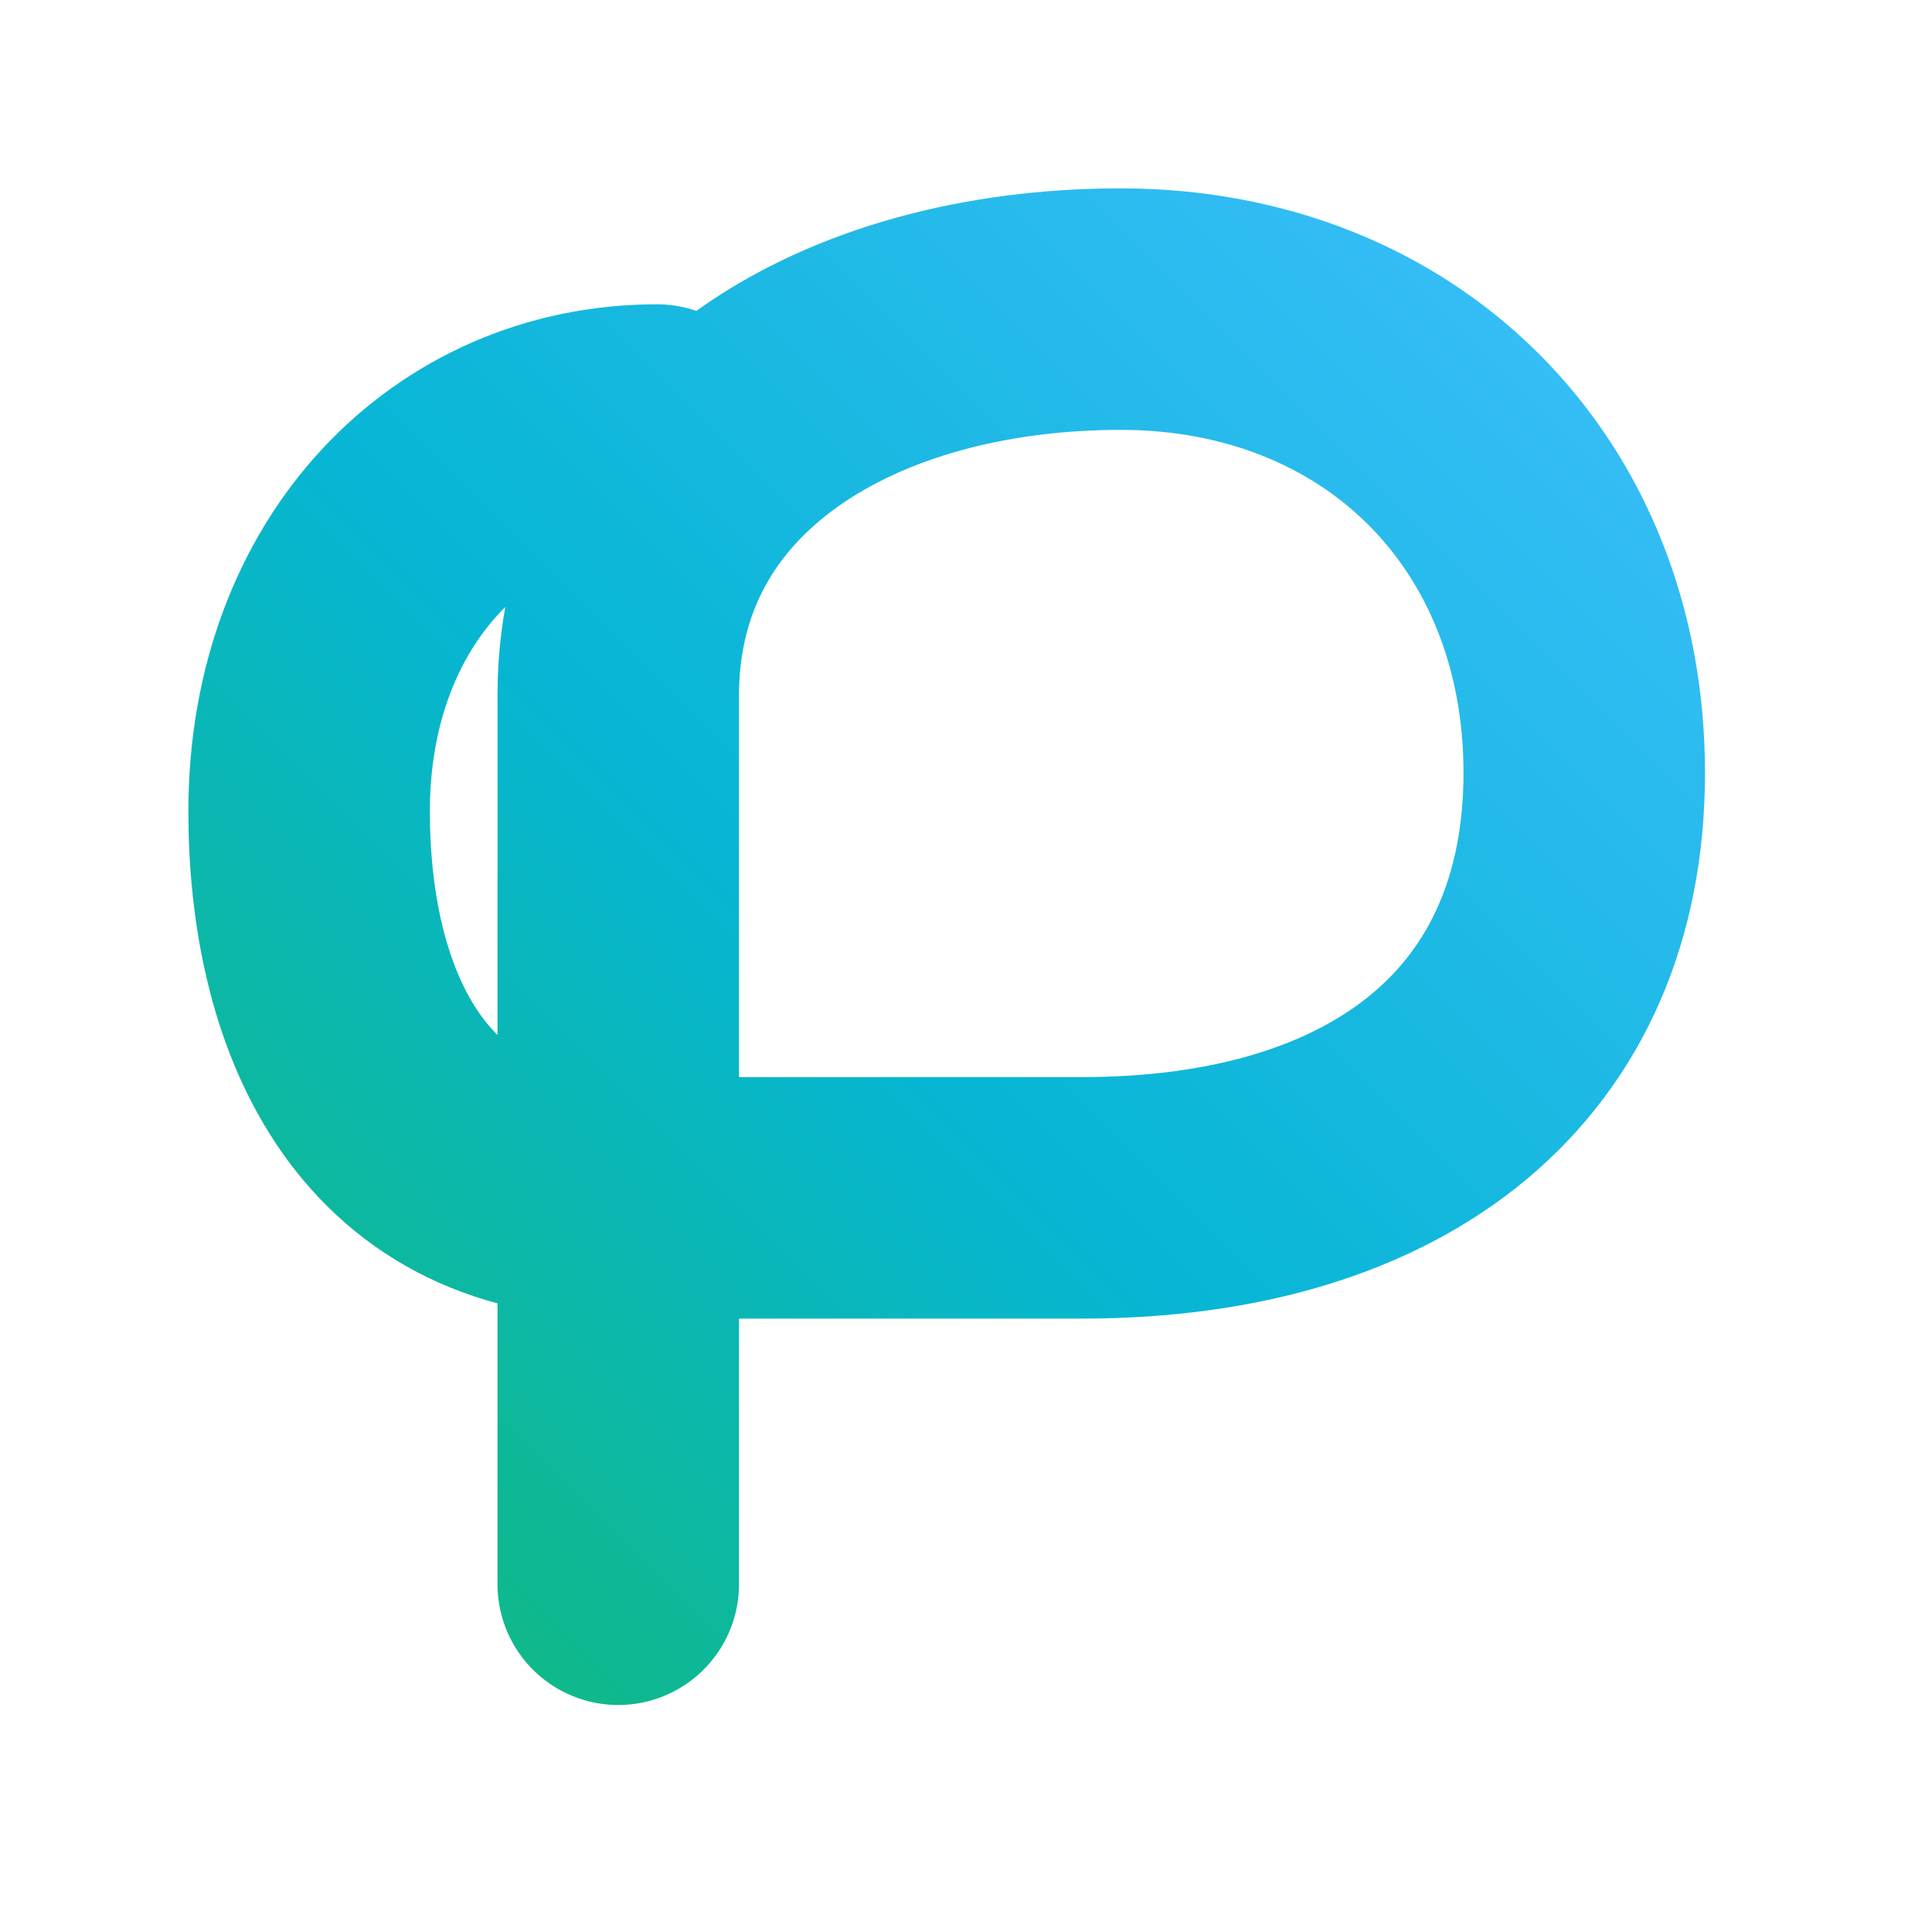
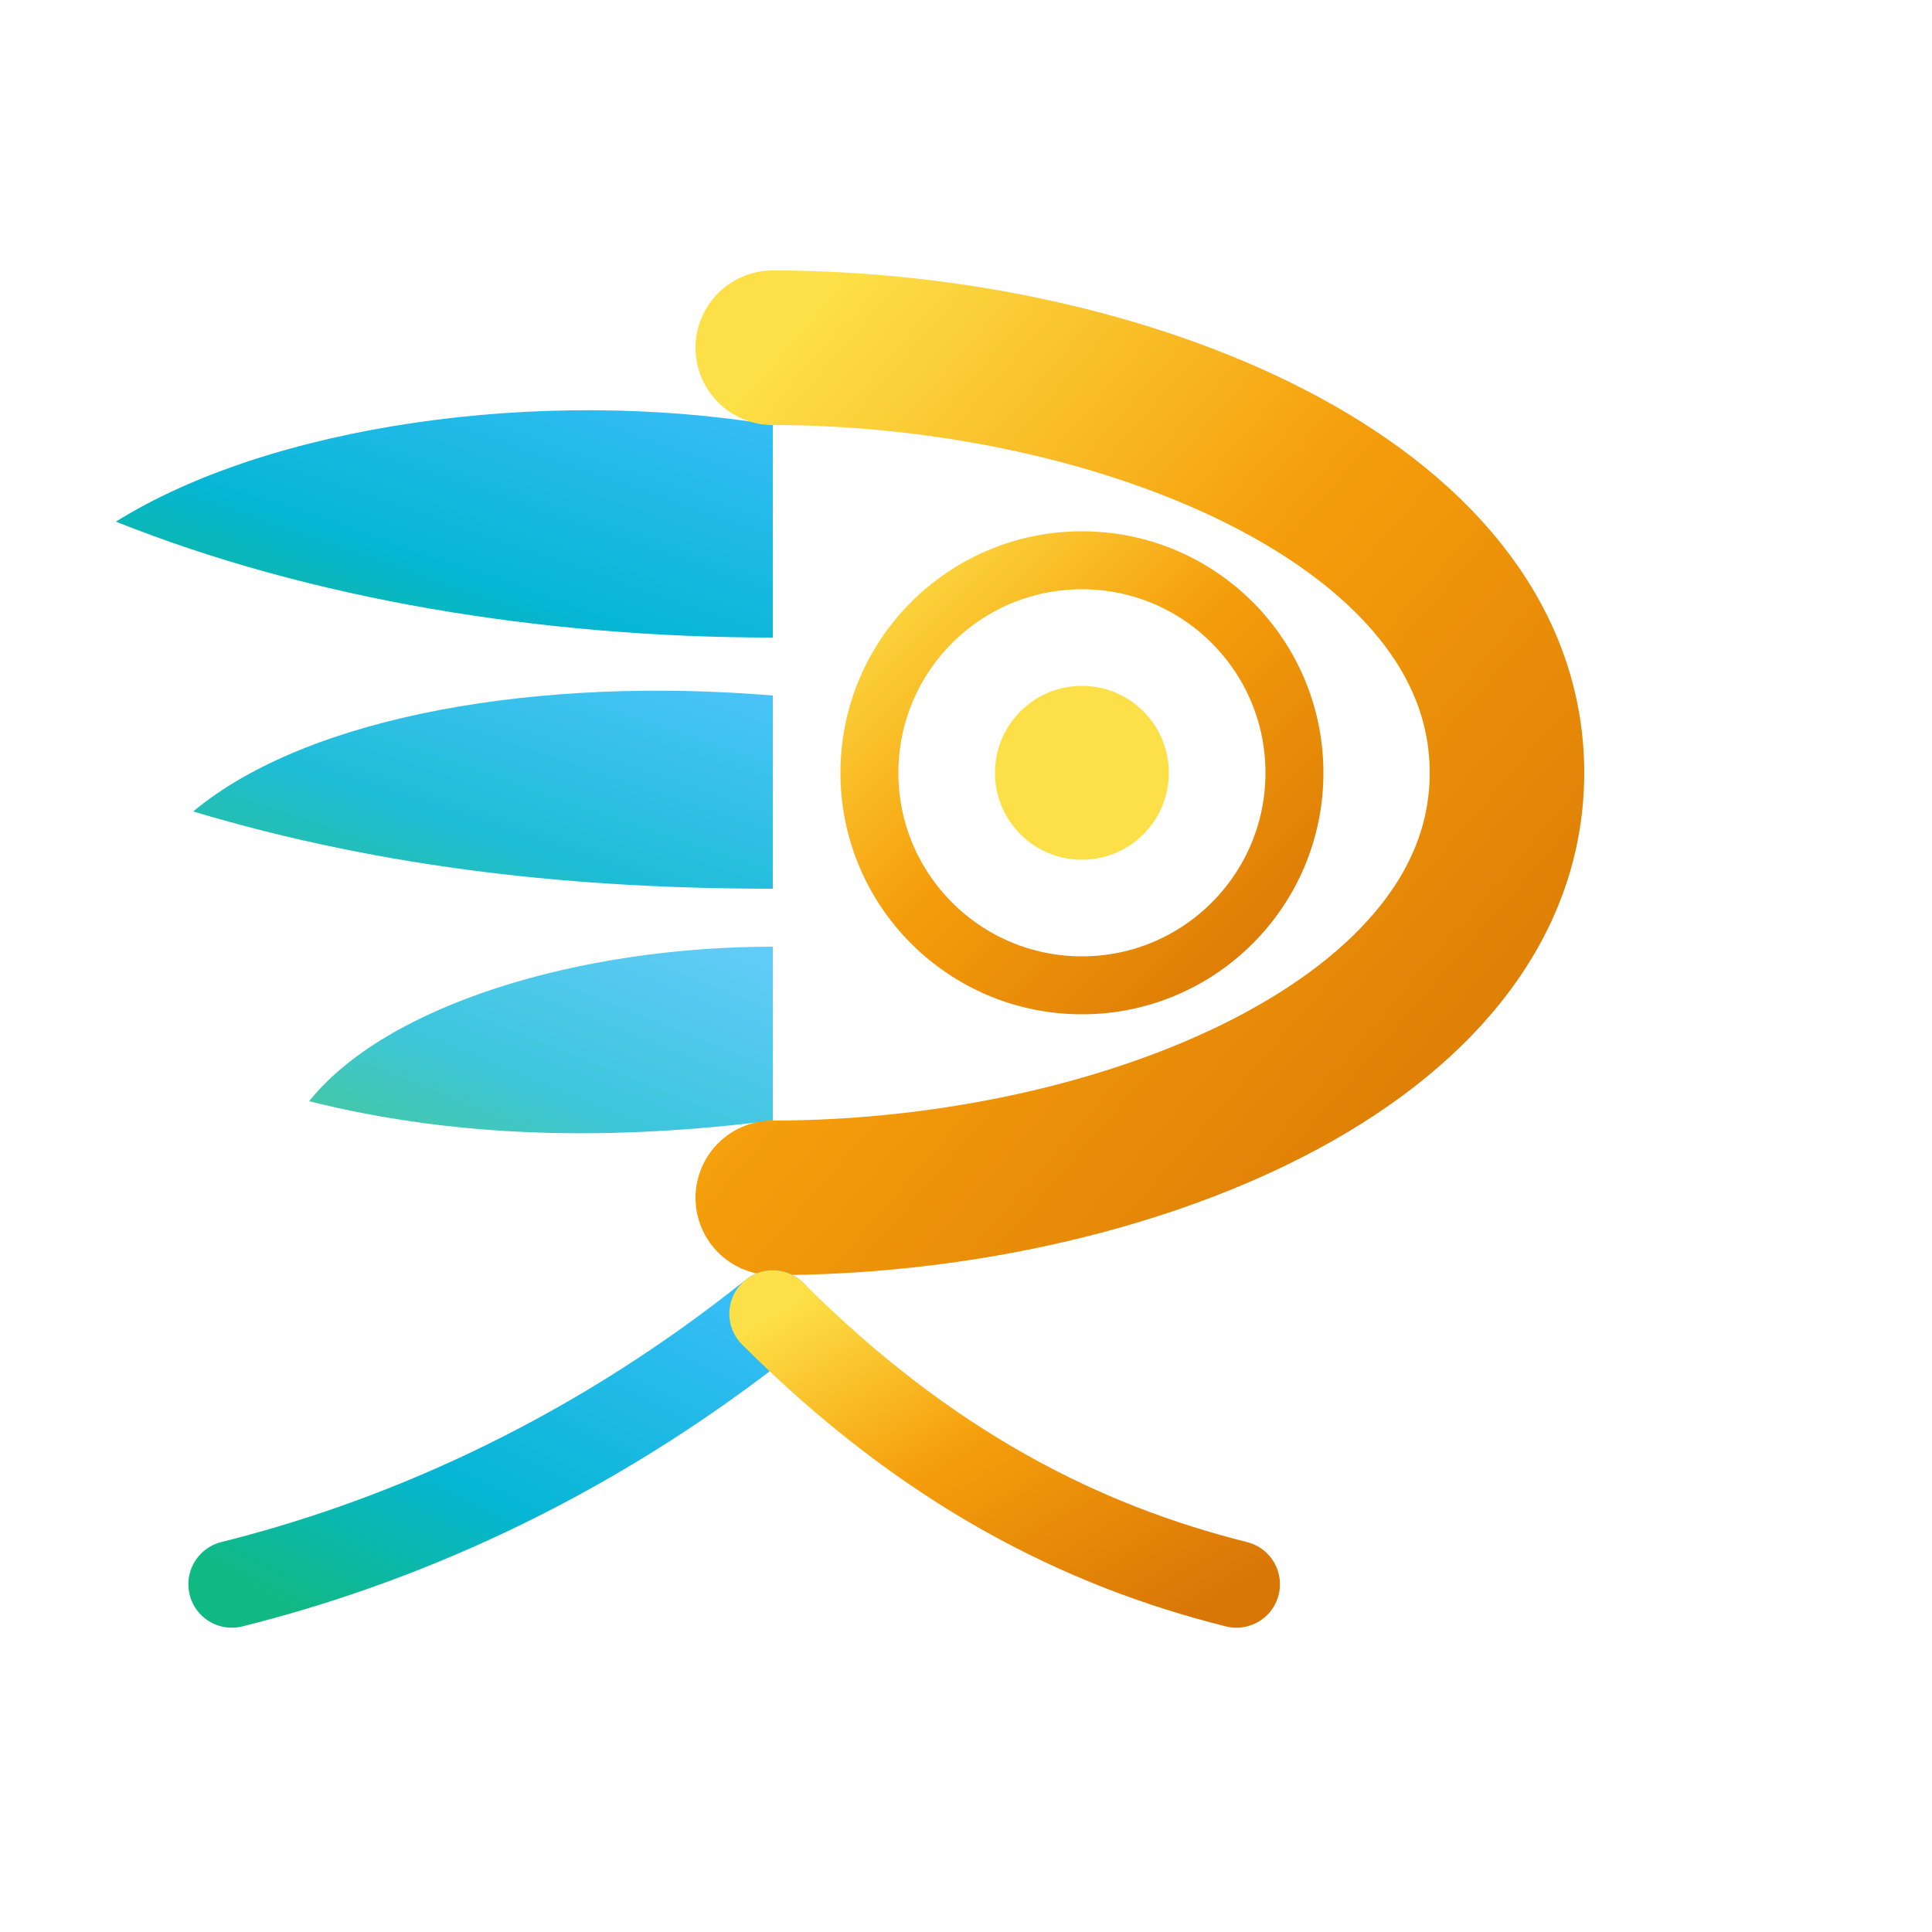
<svg xmlns="http://www.w3.org/2000/svg" viewBox="0 0 100 100" fill="none">
  <defs>
-     <linearGradient id="peyvandLogoGrad" x1="0%" y1="100%" x2="100%" y2="0%">
-       <stop offset="0%" stop-color="#10B981" />
-       <stop offset="45%" stop-color="#06B6D4" />
-       <stop offset="100%" stop-color="#38BDF8" />
+     <linearGradient id="payvandGold" x1="0%" y1="0%" x2="100%" y2="100%">
+       <stop offset="0%" stop-color="#FDE047" />
+       <stop offset="45%" stop-color="#F59E0B" />
+       <stop offset="100%" stop-color="#D97706" />
+     </linearGradient>
+     <linearGradient id="payvandWing" x1="100%" y1="0%" x2="0%" y2="100%">
+       <stop offset="0%" stop-color="#38BDF8" />
+       <stop offset="60%" stop-color="#06B6D4" />
+       <stop offset="100%" stop-color="#10B981" />
    </linearGradient>
  </defs>
-   <path d="M 32 82 L 32 36 C 32 23, 44 16, 58 16 C 72 16, 82 26, 82 40 C 82 54, 72 62, 56 62 L 32 62 C 20 62, 16 52, 16 42 C 16 30, 24 22, 34 22" stroke="url(#peyvandLogoGrad)" stroke-width="12.5" stroke-linecap="round" stroke-linejoin="round" />
+   <path d="M 40 22 C 28 20, 14 22, 6 27 C 16 31, 28 33, 40 33 Z" fill="url(#payvandWing)" />
+   <path d="M 40 36 C 28 35, 16 37, 10 42 C 20 45, 30 46, 40 46 Z" fill="url(#payvandWing)" opacity="0.9" />
+   <path d="M 40 49 C 30 49, 20 52, 16 57 C 24 59, 32 59, 40 58 Z" fill="url(#payvandWing)" opacity="0.78" />
+   <path d="M 40 84 L 40 18" stroke="url(#payvandGold)" stroke-width="8" stroke-linecap="round" />
+   <path d="M 40 18 C 58 18, 78 26, 78 40 C 78 54, 58 62, 40 62" stroke="url(#payvandGold)" stroke-width="8" stroke-linecap="round" stroke-linejoin="round" />
+   <circle cx="56" cy="40" r="11" stroke="url(#payvandGold)" stroke-width="3" />
+   <circle cx="56" cy="40" r="4.5" fill="#FDE047" />
+   <path d="M 40 68 C 30 76, 20 80, 12 82" stroke="url(#payvandWing)" stroke-width="4.5" stroke-linecap="round" />
+   <path d="M 40 68 C 48 76, 56 80, 64 82" stroke="url(#payvandGold)" stroke-width="4.5" stroke-linecap="round" />
</svg>
